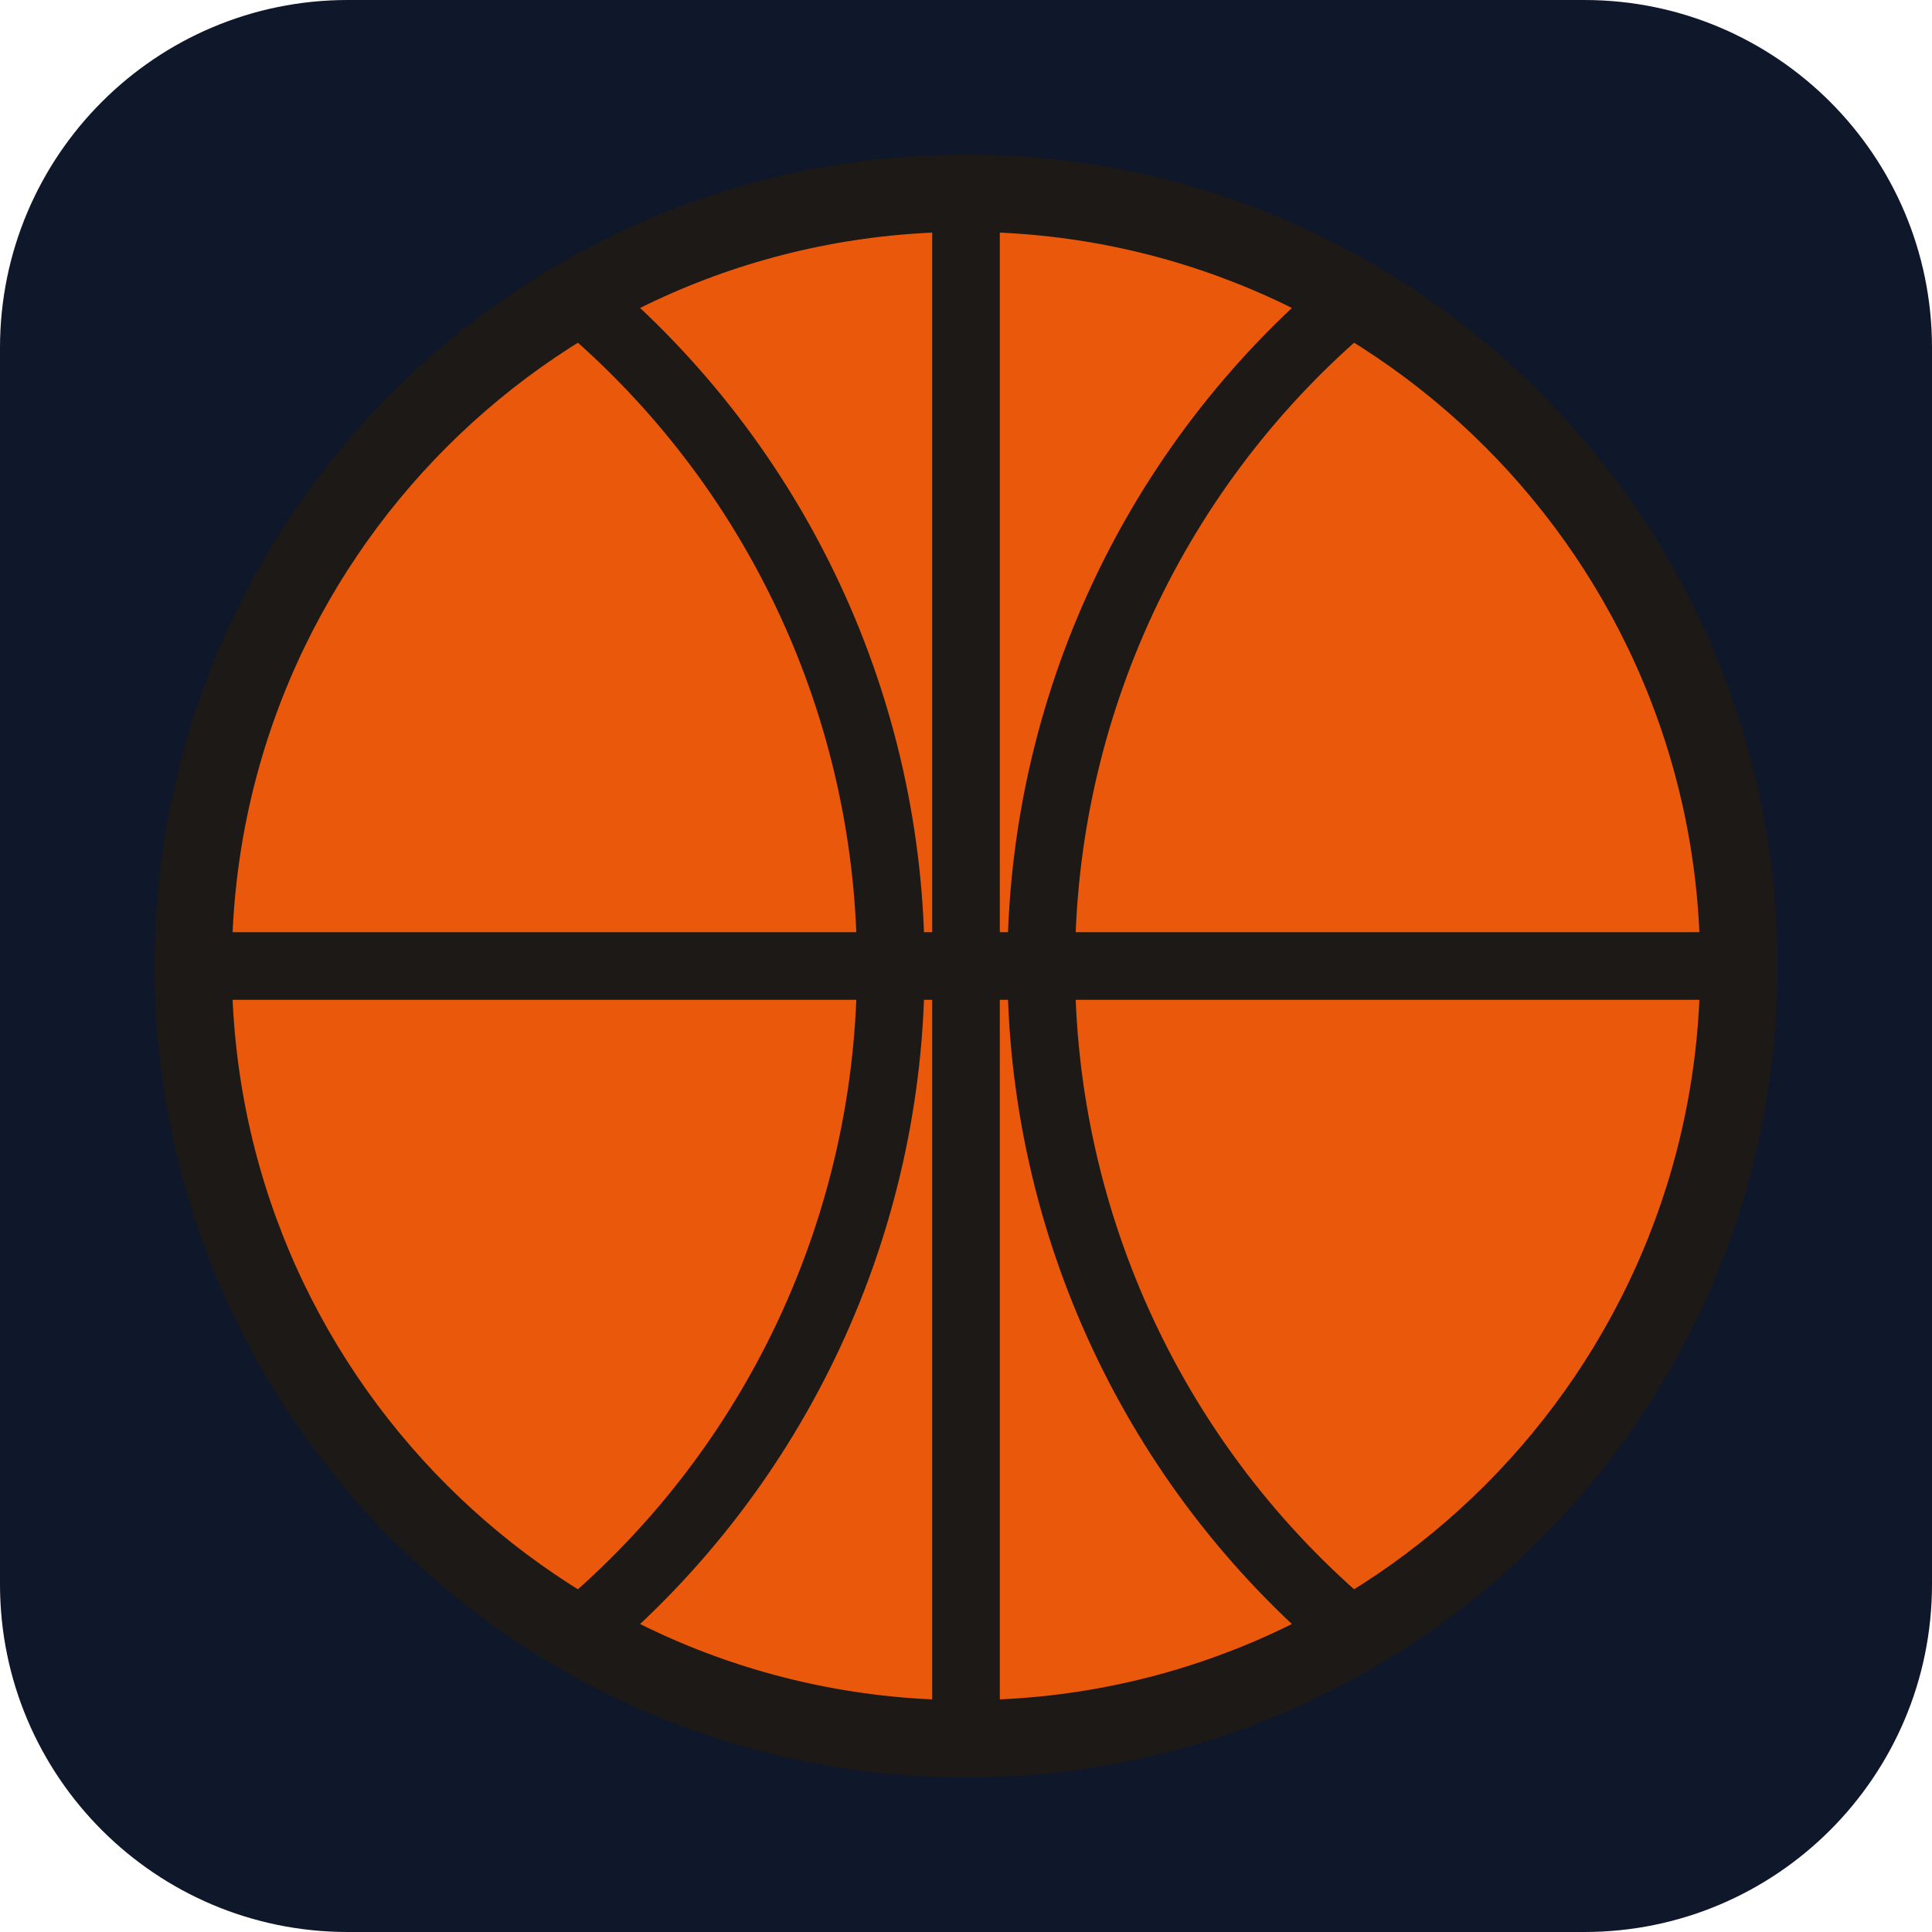
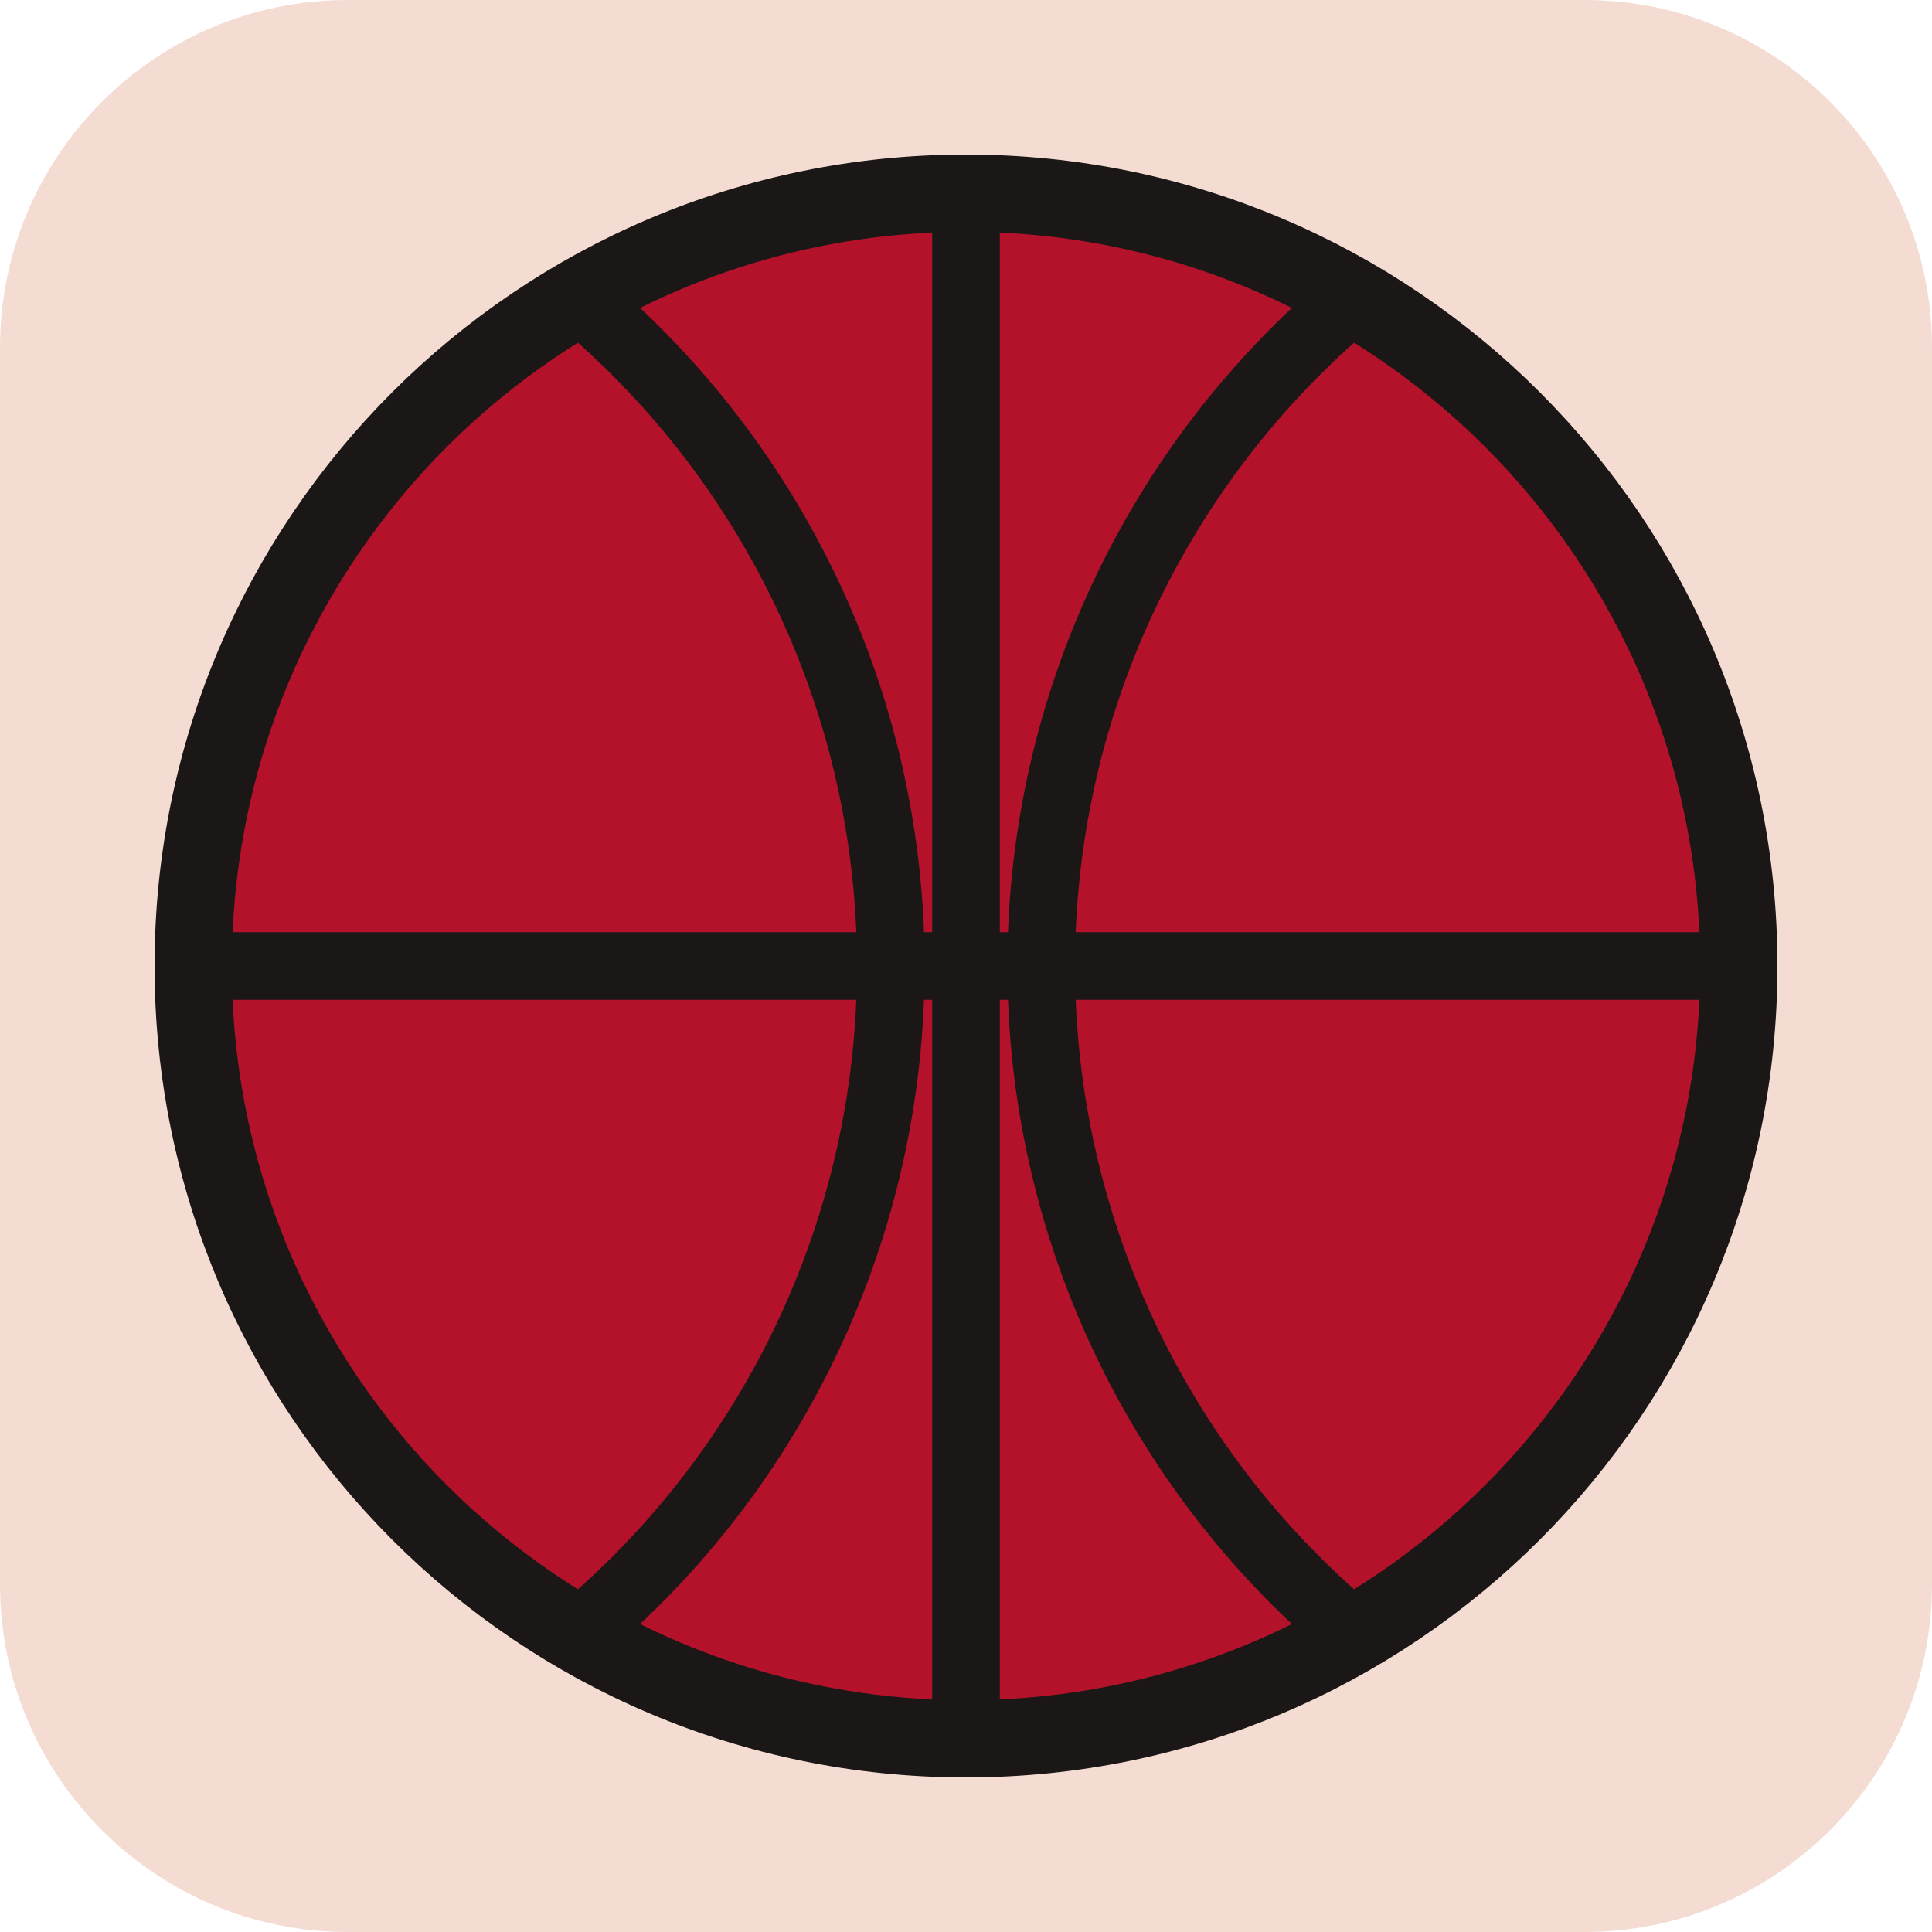
<svg xmlns="http://www.w3.org/2000/svg" viewBox="-100 -100 200 200">
-   <rect x="-100" y="-100" width="200" height="200" rx="36" fill="#0f172a" />
-   <circle r="80" fill="#ea580c" stroke="#1c1917" stroke-width="8" />
-   <g fill="none" stroke="#1c1917" stroke-width="7">
+   <rect x="-100" y="-100" width="200" height="200" rx="36" fill="#f4dcd3" />
+   <circle r="80" fill="#b3122a" stroke="#1b1716" stroke-width="8" />
+   <g fill="none" stroke="#1b1716" stroke-width="7">
    <line x1="-80" y1="0" x2="80" y2="0" />
    <line x1="0" y1="-80" x2="0" y2="80" />
    <path d="M -40 -69 A 90 90 0 0 1 -40 69" />
    <path d="M 40 -69 A 90 90 0 0 0 40 69" />
  </g>
</svg>
